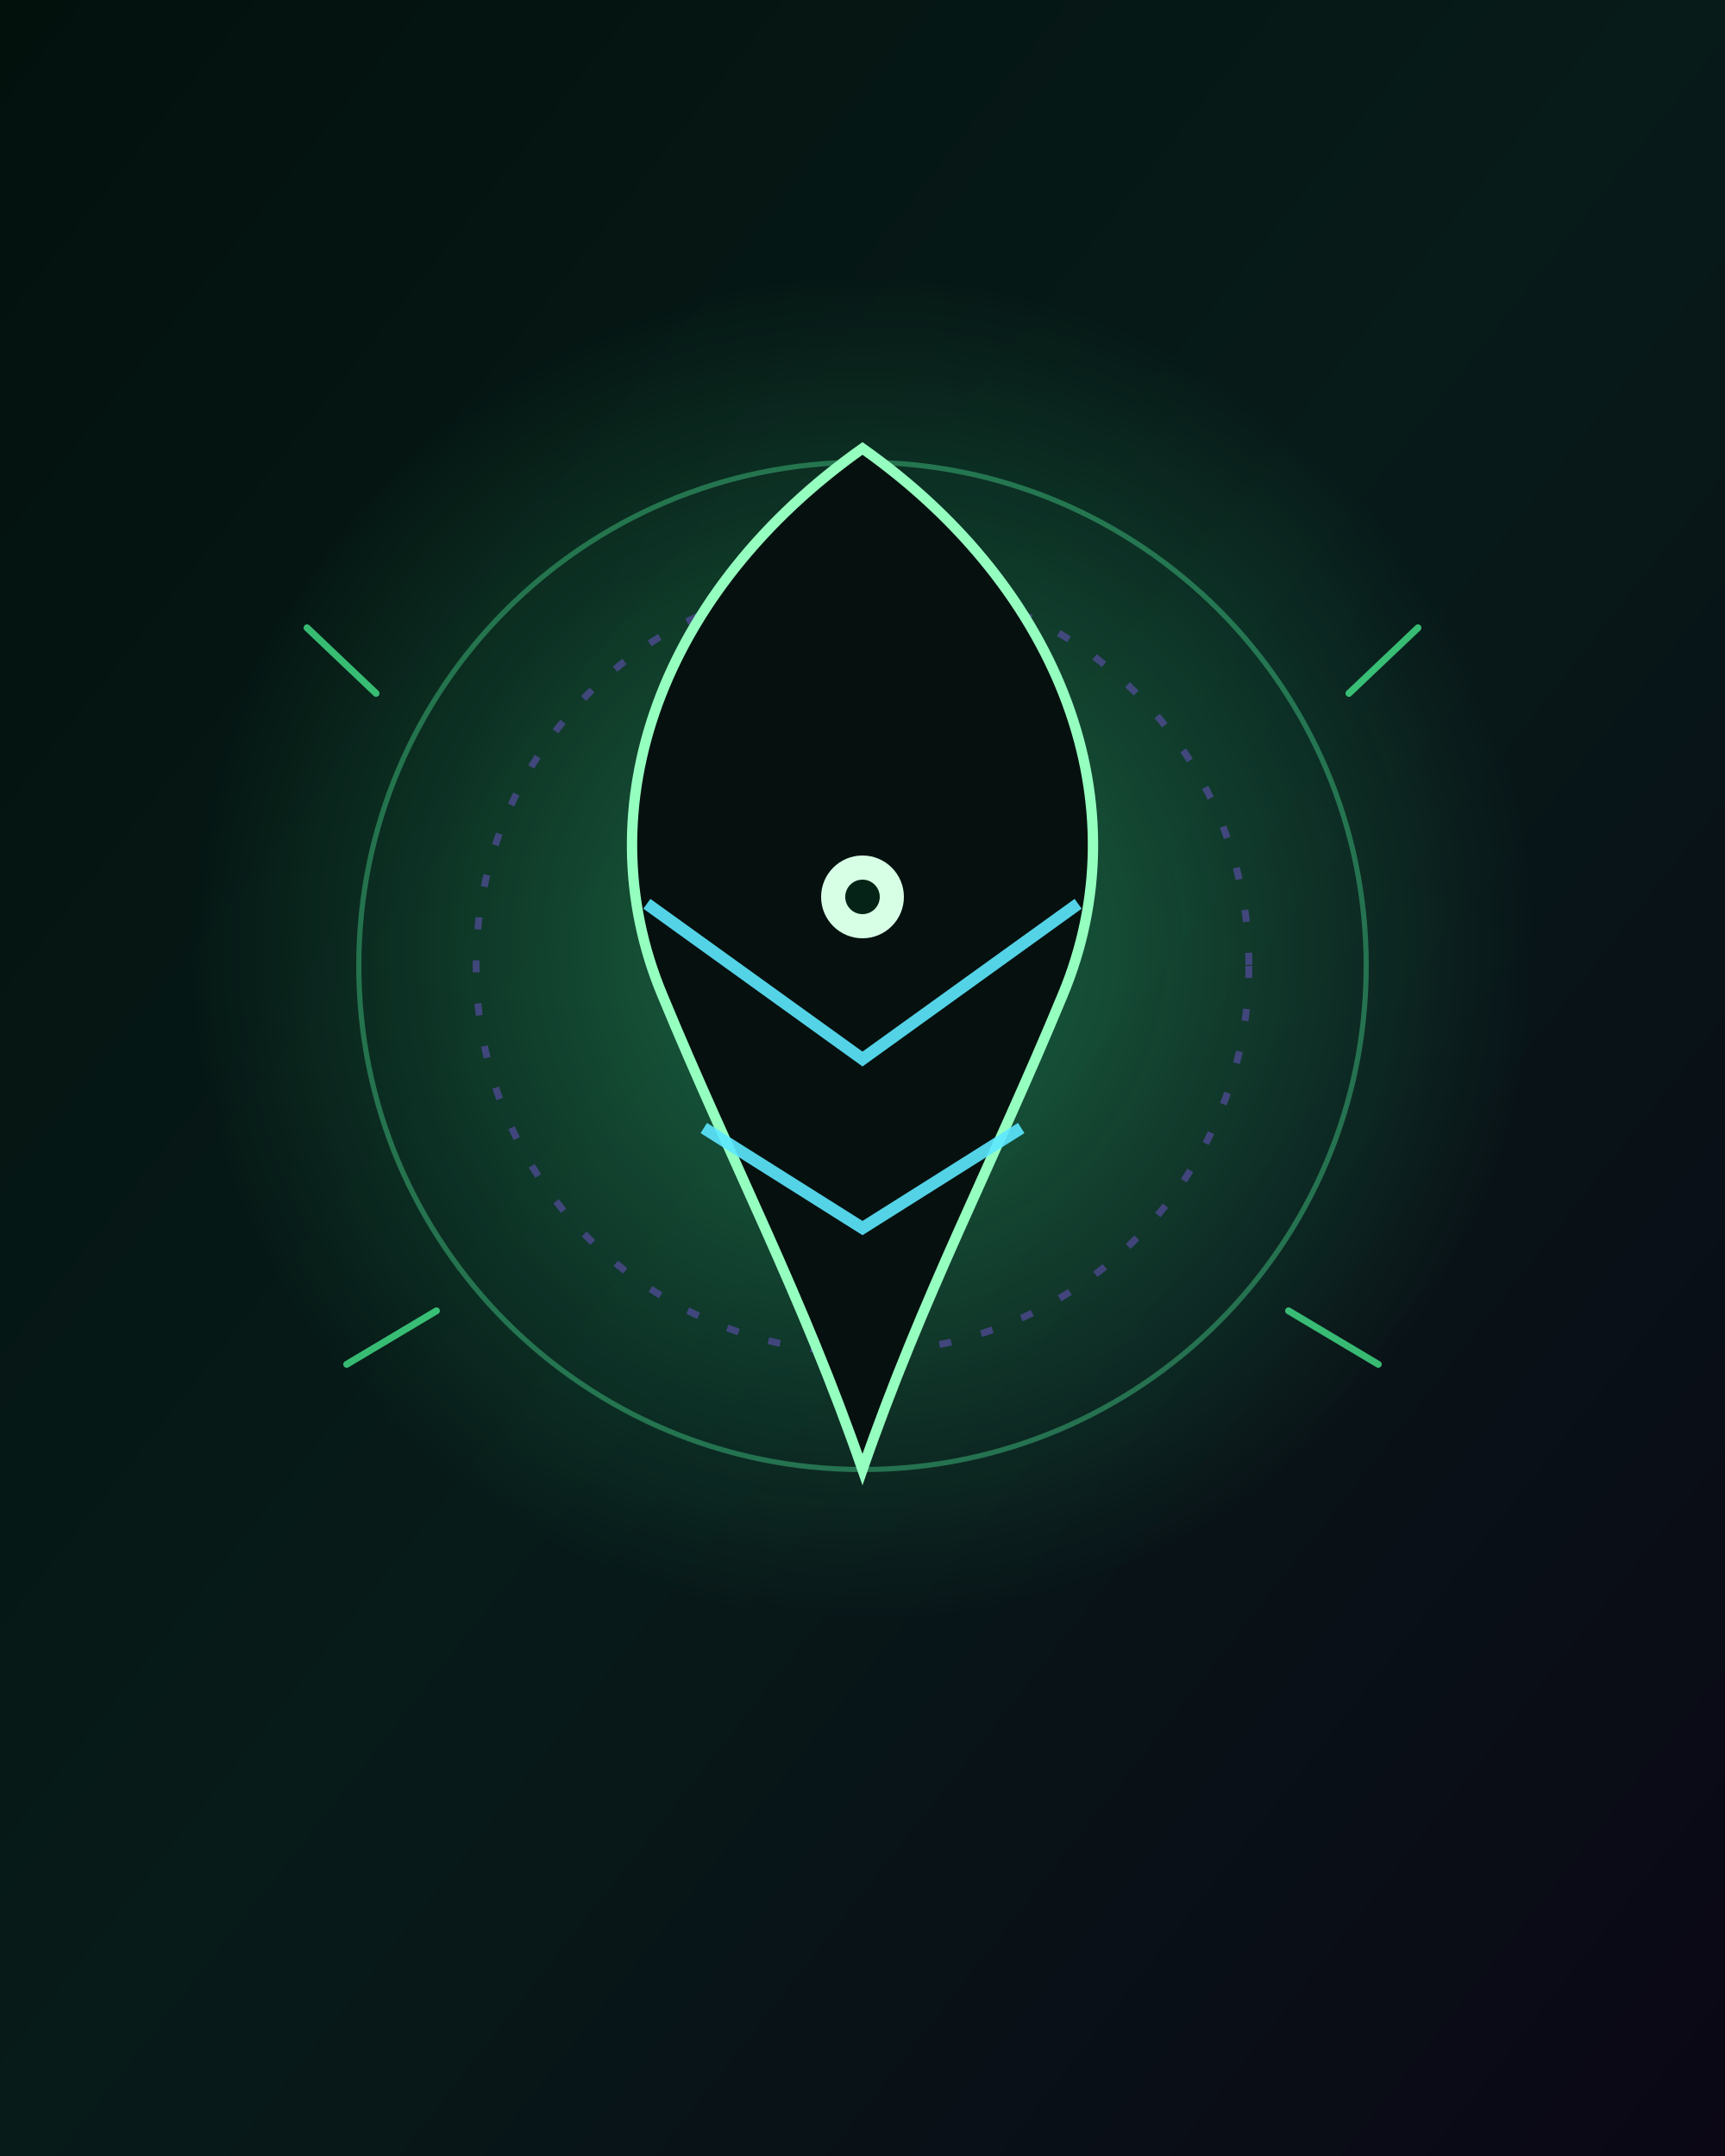
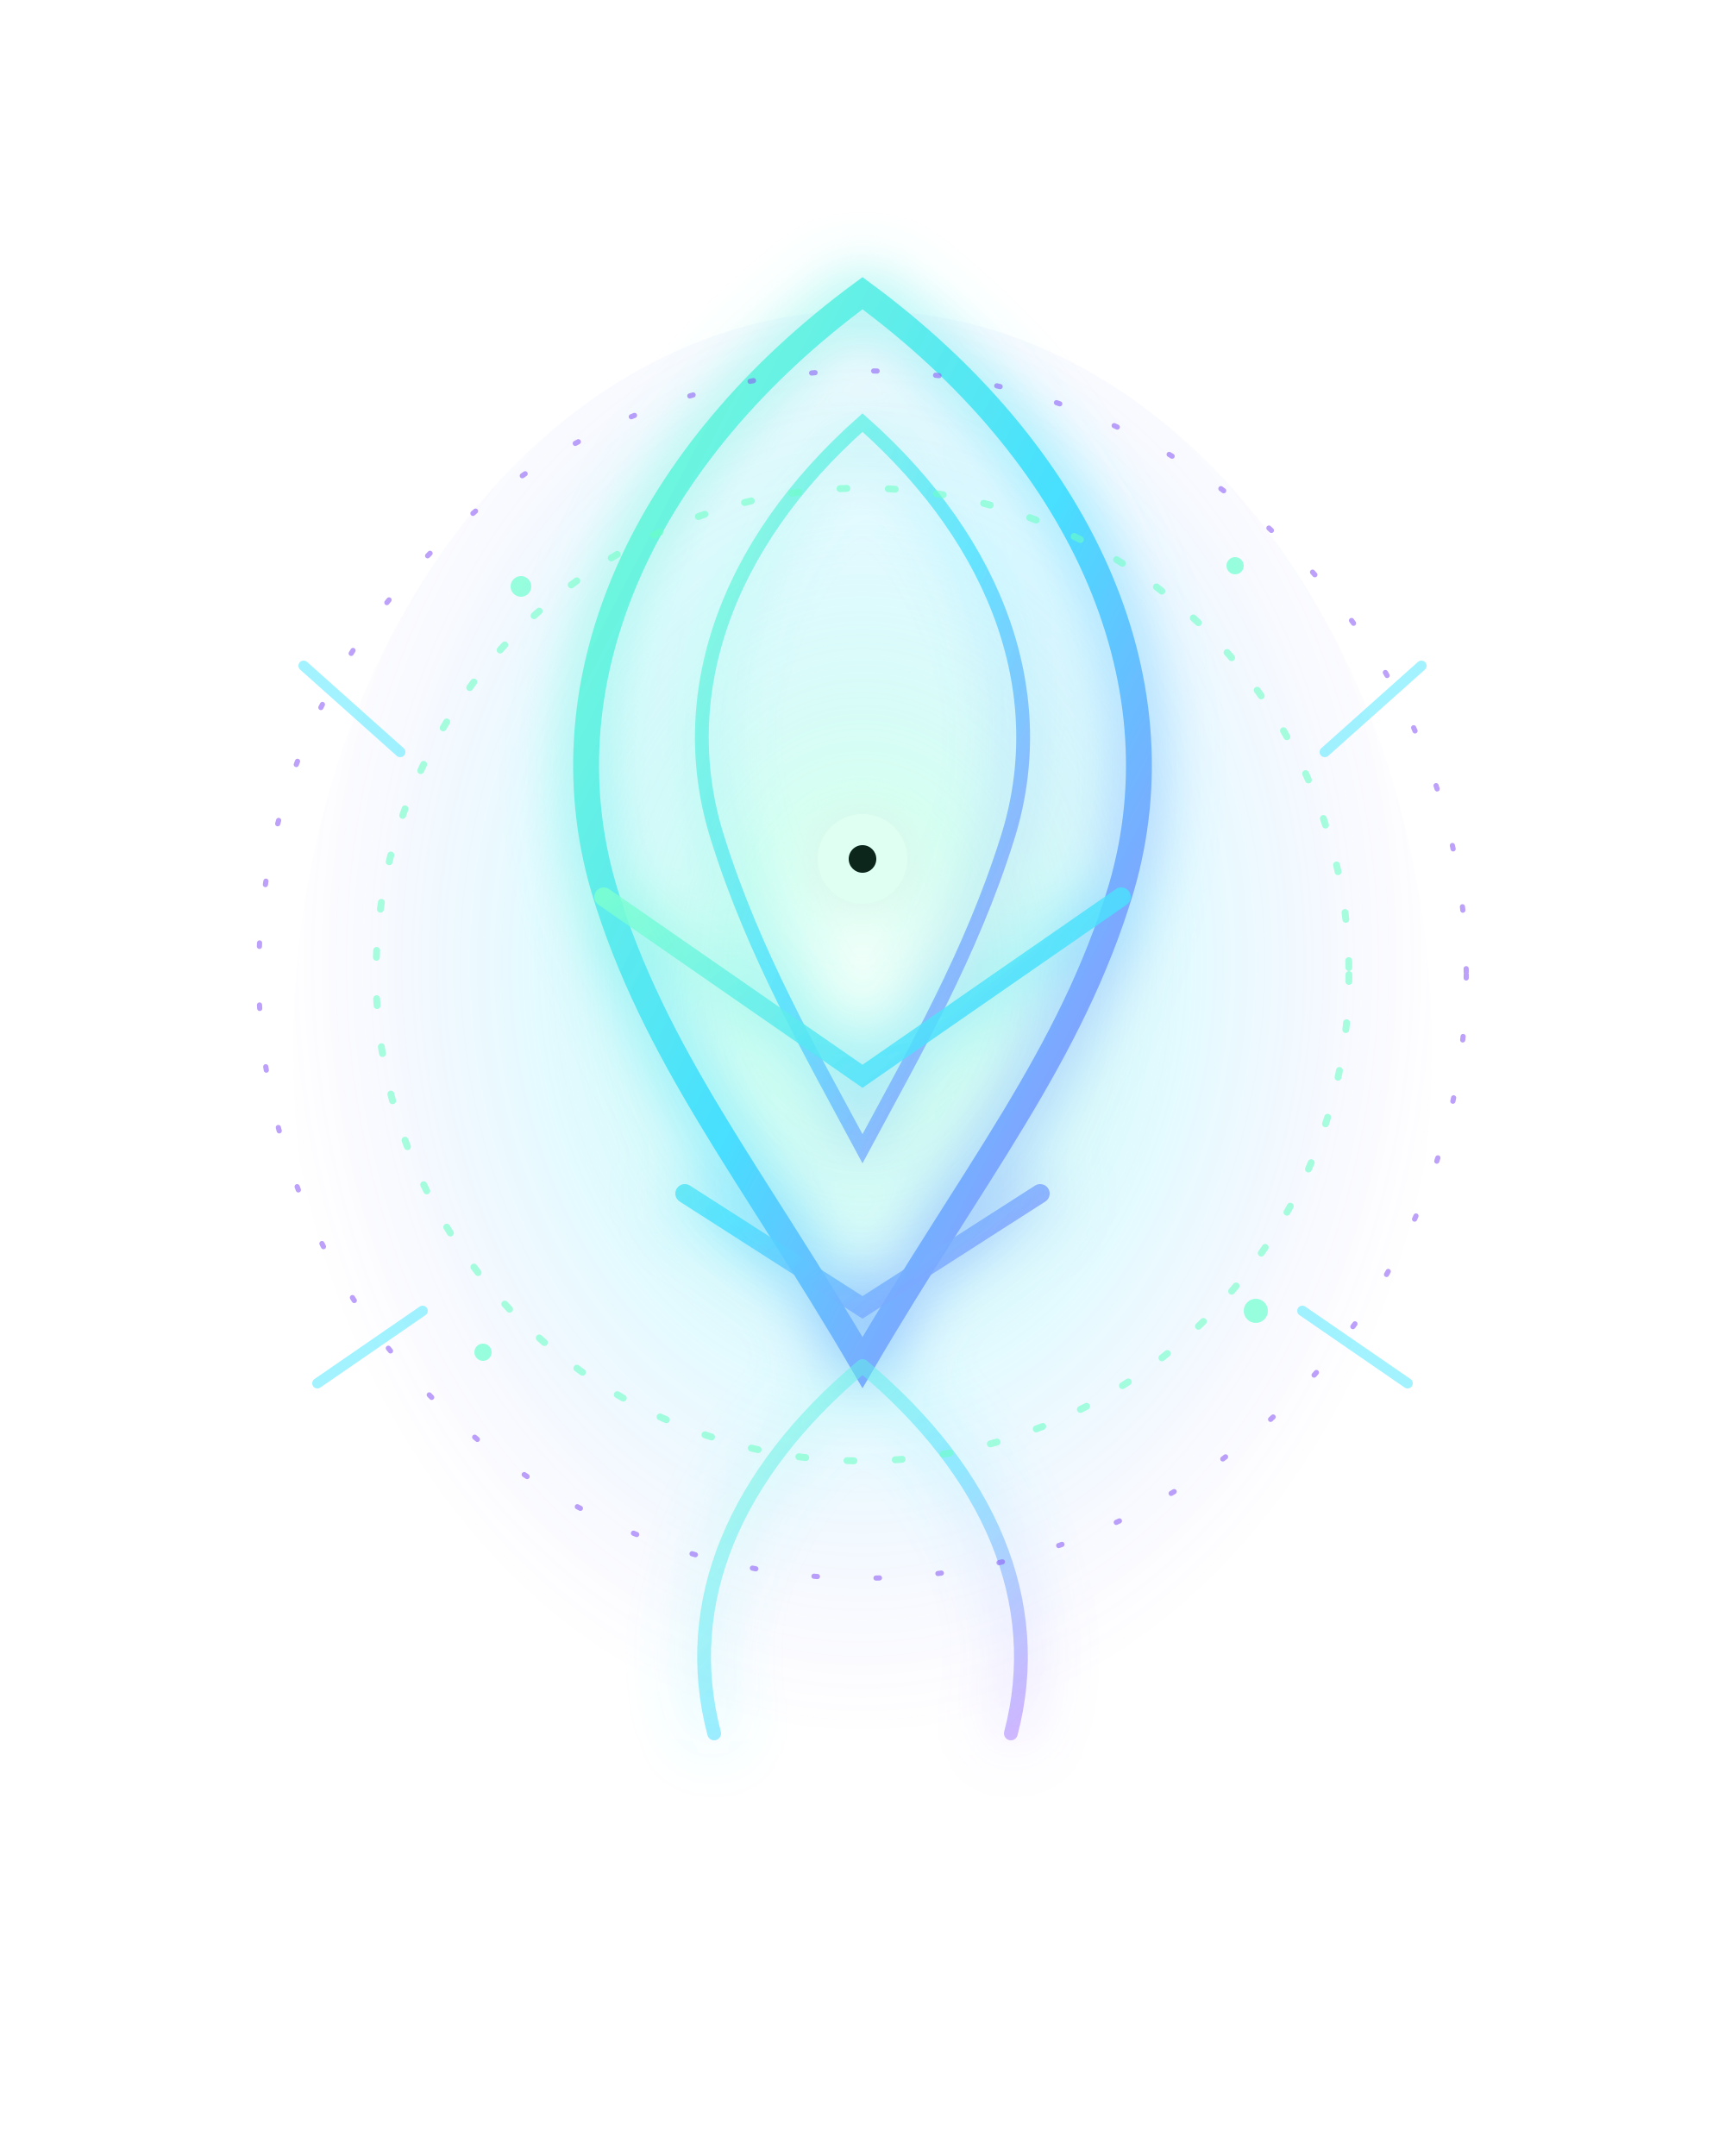
<svg xmlns="http://www.w3.org/2000/svg" width="1000" height="1250" viewBox="0 0 1000 1250">
  <defs>
-     <linearGradient id="bg" x1="0" y1="0" x2="1" y2="1">
-       <stop stop-color="#03110d" />
-       <stop offset=".5" stop-color="#071b19" />
-       <stop offset="1" stop-color="#0b0715" />
+     <radialGradient id="a" cx="50%" cy="44%" r="52%">
+       <stop offset="0" stop-color="#d9fff1" stop-opacity=".95" />
+       <stop offset=".22" stop-color="#72ffd0" stop-opacity=".7" />
+       <stop offset=".58" stop-color="#24d7ff" stop-opacity=".28" />
+       <stop offset="1" stop-color="#8b5cf6" stop-opacity="0" />
+     </radialGradient>
+     <linearGradient id="b" x1="0" y1="0" x2="1" y2="1">
+       <stop stop-color="#7dffd0" />
+       <stop offset=".52" stop-color="#48dfff" />
+       <stop offset="1" stop-color="#a879ff" />
    </linearGradient>
-     <radialGradient id="g">
-       <stop stop-color="#45ff99" stop-opacity=".34" />
-       <stop offset="1" stop-color="#45ff99" stop-opacity="0" />
-     </radialGradient>
+     <filter id="g" x="-80%" y="-80%" width="260%" height="260%">
+       <feGaussianBlur stdDeviation="18" result="blur" />
+       <feMerge>
+         <feMergeNode in="blur" />
+         <feMergeNode in="SourceGraphic" />
+       </feMerge>
+     </filter>
  </defs>
-   <rect width="1000" height="1250" fill="url(#bg)" />
-   <circle cx="500" cy="550" r="390" fill="url(#g)" />
-   <g transform="translate(500 560)" fill="none">
-     <circle r="292" stroke="#53f5a2" stroke-opacity=".36" stroke-width="3" />
-     <circle r="224" stroke="#8b5cf6" stroke-opacity=".4" stroke-width="4" stroke-dasharray="7 18" />
-     <path d="M0-300C116-218 162-93 116 17 75 116 35 191 0 292-35 191-75 116-116 17-162-93-116-218 0-300Z" fill="#06110f" stroke="#95ffc0" stroke-width="6" />
-     <path d="M-125-36 0 54 125-36M-92 94 0 152 92 94" stroke="#5ce8ff" stroke-width="7" stroke-opacity=".9" />
+   <ellipse cx="500" cy="610" rx="330" ry="430" fill="url(#a)" opacity=".42" />
+   <g fill="none" stroke="url(#b)" stroke-linecap="round" filter="url(#g)">
+     <path d="M500 170C625 262 686 392 650 515C621 612 563 682 500 790C437 682 379 612 350 515C314 392 375 262 500 170Z" stroke-width="15" />
+     <path d="M500 245C580 316 610 404 584 486C563 553 530 610 500 666C470 610 437 553 416 486C390 404 420 316 500 245Z" stroke-width="8" opacity=".78" />
+     <path d="M350 520L500 624L650 520M397 692L500 758L603 692" stroke-width="11" opacity=".82" />
+     <path d="M500 792C574 854 606 929 586 1005M500 792C426 854 394 929 414 1005" stroke-width="8" opacity=".52" />
  </g>
-   <circle cx="500" cy="520" r="24" fill="#d7ffe6" />
-   <circle cx="500" cy="520" r="10" fill="#052316" />
-   <g stroke="#4cff9a" stroke-width="4" stroke-linecap="round" opacity=".7">
-     <path d="M218 402l-40-38M782 402l40-38M253 760l-52 31M747 760l52 31" />
+   <g fill="none" stroke-linecap="round" opacity=".58">
+     <circle cx="500" cy="565" r="282" stroke="#6affc4" stroke-width="4" stroke-dasharray="4 24" />
+     <circle cx="500" cy="565" r="350" stroke="#8b5cf6" stroke-width="3" stroke-dasharray="2 34" />
+     <path d="M232 436L176 386M768 436L824 386M245 760L184 802M755 760L816 802" stroke="#5eeaff" stroke-width="6" />
+   </g>
+   <g fill="#dffff2" filter="url(#g)">
+     <circle cx="500" cy="498" r="26" />
+     <circle cx="500" cy="498" r="8" fill="#08261e" />
+   </g>
+   <g fill="#72ffd0" opacity=".72">
+     <circle cx="302" cy="340" r="6" />
+     <circle cx="716" cy="328" r="5" />
+     <circle cx="728" cy="760" r="7" />
+     <circle cx="280" cy="784" r="5" />
  </g>
</svg>
